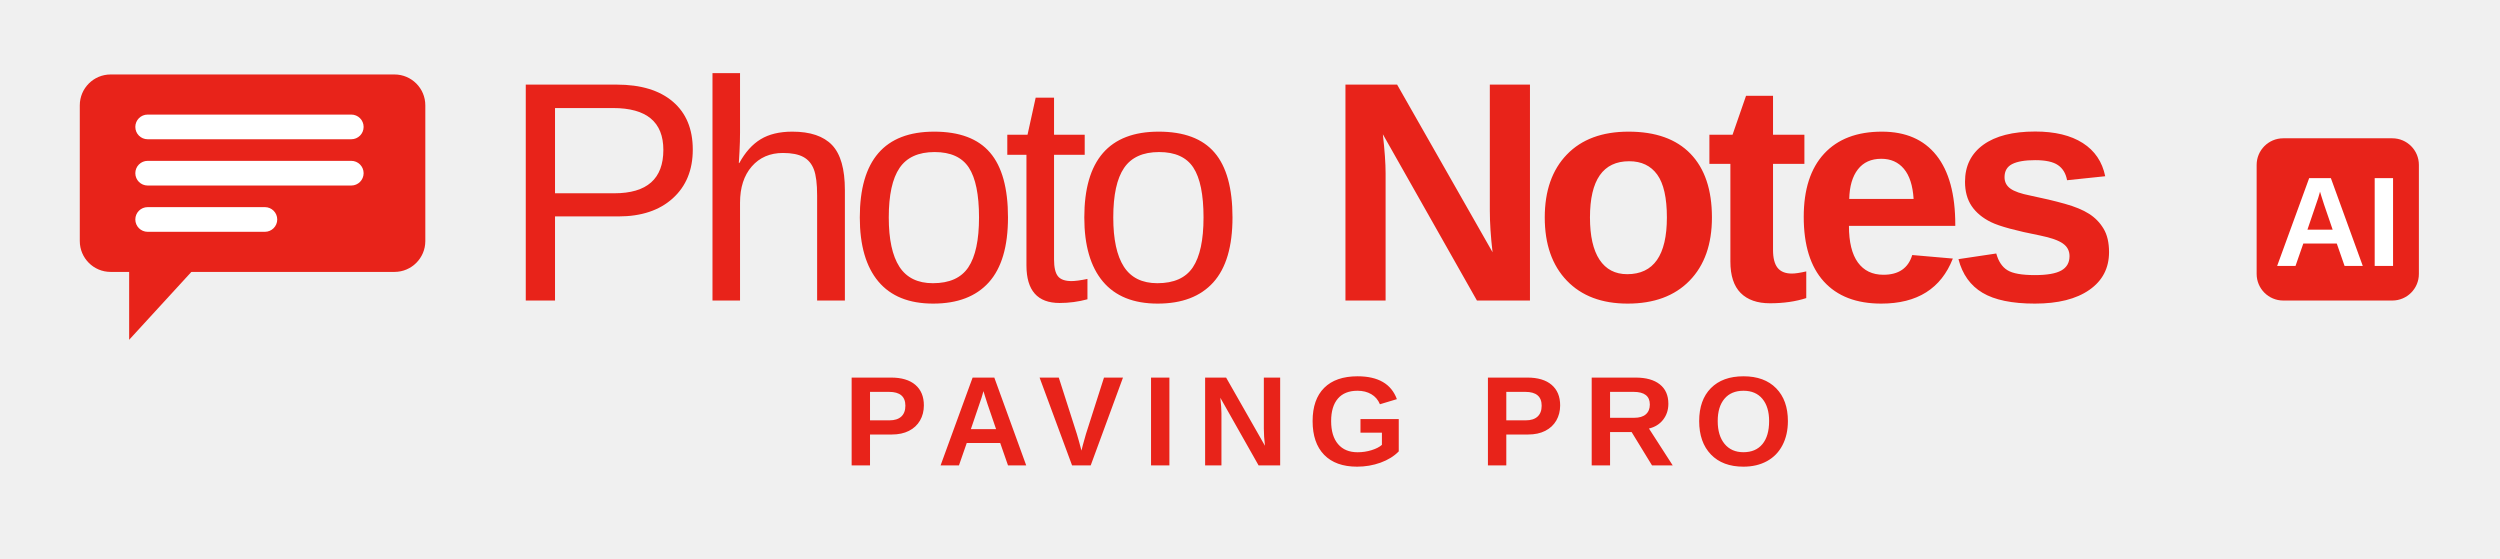
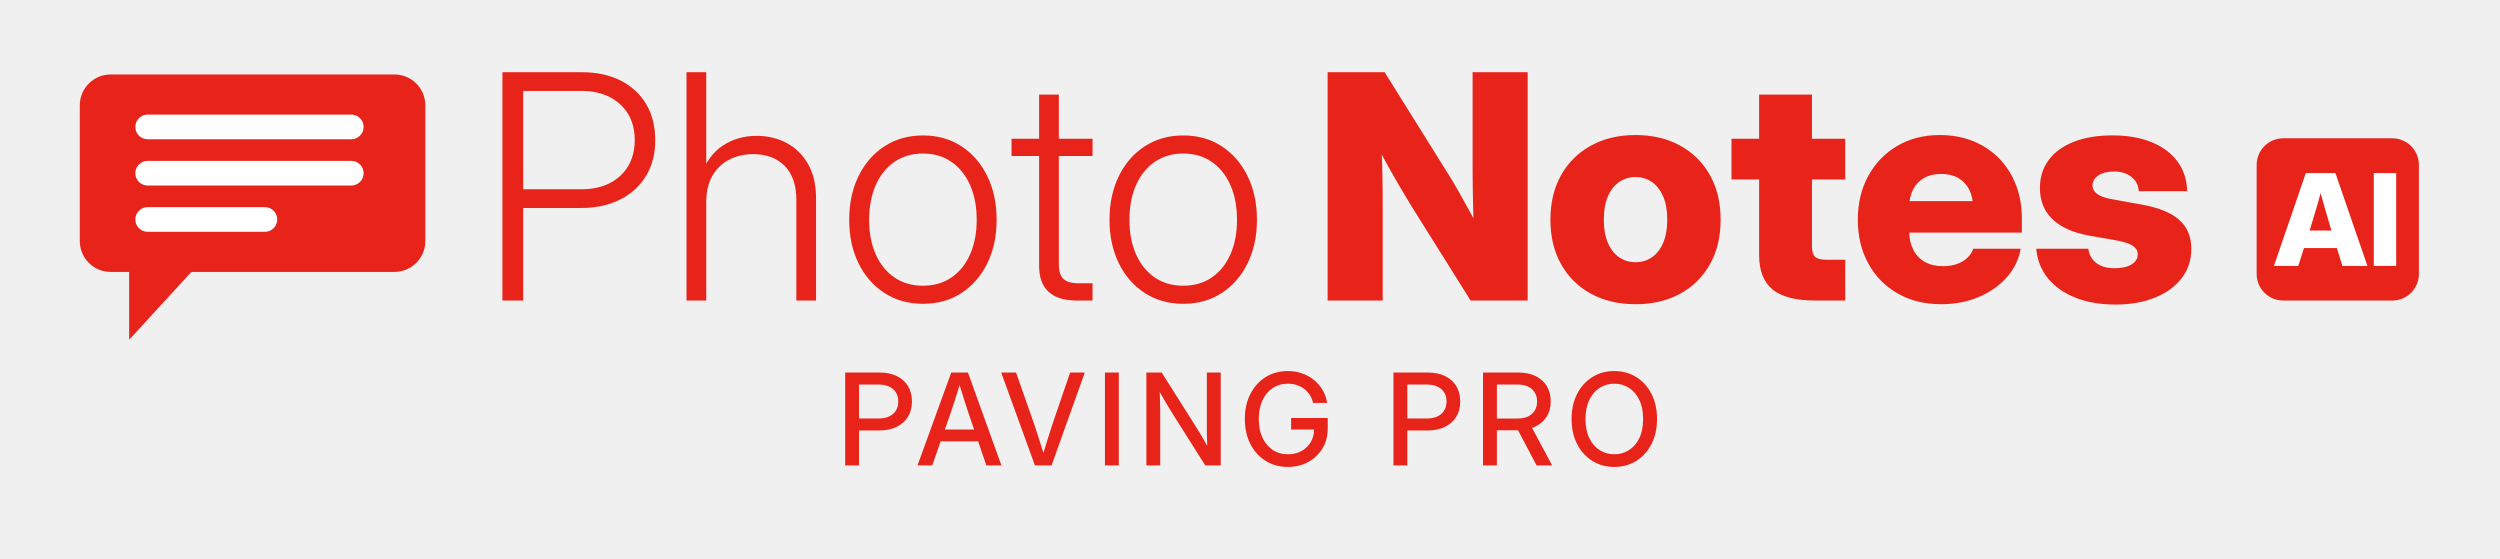
<svg xmlns="http://www.w3.org/2000/svg" viewBox="0 0 940 210" role="img" aria-label="Photo Notes AI Paving Pro logo">
  <g transform="translate(30,28)">
    <g transform="scale(1.16)">
      <rect x="0" y="0" width="112" height="64" rx="10" fill="#e8231a" />
      <path d="M 16 62 L 16 86 L 38 62 Z" fill="#e8231a" />
      <rect x="18" y="13" width="74" height="8" rx="4" fill="#ffffff">
        <animate attributeName="width" dur="3.5s" repeatCount="indefinite" keyTimes="0;0.18;1" values="0;74;74" />
      </rect>
      <rect x="18" y="28" width="74" height="8" rx="4" fill="#ffffff">
        <animate attributeName="width" dur="3.5s" repeatCount="indefinite" keyTimes="0;0.2;0.4;1" values="0;0;74;74" />
      </rect>
      <rect x="18" y="43" width="46" height="8" rx="4" fill="#ffffff">
        <animate attributeName="width" dur="3.5s" repeatCount="indefinite" keyTimes="0;0.42;0.56;1" values="0;0;46;46" />
      </rect>
    </g>
-     <text x="158" y="85" fill="#e8231a" font-family="Arial, Helvetica, sans-serif" font-size="118" font-weight="400" letter-spacing="-7">Photo</text>
-     <text x="468" y="85" fill="#e8231a" font-family="Arial, Helvetica, sans-serif" font-size="118" font-weight="800" letter-spacing="-7">Notes</text>
+     <path d="M158.911 85.0V-0.85H188.757Q197.131 -0.85 203.334 2.281Q209.538 5.411 212.956 11.154Q216.375 16.897 216.375 24.694Q216.375 32.453 212.889 38.176Q209.403 43.9 203.123 47.05Q196.843 50.199 188.45 50.199H162.829V43.17H188.527Q194.673 43.17 199.176 40.904Q203.68 38.637 206.167 34.479Q208.654 30.321 208.654 24.694Q208.654 18.99 206.167 14.861Q203.68 10.732 199.176 8.456Q194.673 6.18 188.527 6.18H166.709V85.0Z M235.544 48.048V85.0H228.13V-0.85H235.544V38.599H233.316Q236.005 30.648 241.603 26.864Q247.202 23.081 254.442 23.081Q260.761 23.081 265.822 25.798Q270.882 28.516 273.859 33.74Q276.836 38.964 276.836 46.589V85.0H269.422V47.05Q269.422 38.868 265.063 34.412Q260.703 29.957 253.213 29.957Q248.258 29.957 244.254 31.983Q240.249 34.009 237.896 38.032Q235.544 42.056 235.544 48.048Z M317.035 86.229Q308.815 86.229 302.554 82.167Q296.293 78.105 292.797 70.98Q289.302 63.854 289.302 54.655Q289.302 45.398 292.797 38.244Q296.293 31.09 302.554 27.008Q308.815 22.927 317.035 22.927Q325.293 22.927 331.516 27.008Q337.739 31.09 341.234 38.244Q344.73 45.398 344.73 54.655Q344.73 63.854 341.234 70.98Q337.739 78.105 331.516 82.167Q325.293 86.229 317.035 86.229ZM317.035 79.43Q323.219 79.43 327.752 76.329Q332.284 73.227 334.762 67.628Q337.239 62.03 337.239 54.655Q337.239 47.203 334.762 41.605Q332.284 36.006 327.752 32.866Q323.219 29.726 317.035 29.726Q310.889 29.726 306.328 32.847Q301.766 35.968 299.279 41.586Q296.792 47.203 296.792 54.655Q296.792 62.068 299.279 67.648Q301.766 73.227 306.309 76.329Q310.851 79.43 317.035 79.43Z M380.799 24.156V30.648H350.339V24.156ZM360.71 7.562H368.124V71.325Q368.124 75.186 369.823 76.847Q371.523 78.508 375.537 78.508Q376.805 78.508 378.197 78.508Q379.589 78.508 380.799 78.508V85.0Q379.436 85.0 377.87 85.0Q376.305 85.0 374.922 85.0Q367.835 85.0 364.273 81.725Q360.71 78.451 360.71 72.017Z M414.91 86.229Q406.69 86.229 400.429 82.167Q394.168 78.105 390.672 70.98Q387.177 63.854 387.177 54.655Q387.177 45.398 390.672 38.244Q394.168 31.09 400.429 27.008Q406.69 22.927 414.91 22.927Q423.168 22.927 429.391 27.008Q435.614 31.09 439.109 38.244Q442.605 45.398 442.605 54.655Q442.605 63.854 439.109 70.98Q435.614 78.105 429.391 82.167Q423.168 86.229 414.91 86.229ZM414.91 79.43Q421.094 79.43 425.627 76.329Q430.159 73.227 432.637 67.628Q435.114 62.03 435.114 54.655Q435.114 47.203 432.637 41.605Q430.159 36.006 425.627 32.866Q421.094 29.726 414.91 29.726Q408.764 29.726 404.203 32.847Q399.641 35.968 397.154 41.586Q394.667 47.203 394.667 54.655Q394.667 62.068 397.154 67.648Q399.641 73.227 404.184 76.329Q408.726 79.43 414.91 79.43Z" fill="#e8231a" />
+     <path d="M469.187 85.0V-0.85H490.616L515.002 38.18Q516.33 40.273 518.35 43.846Q520.37 47.42 522.627 51.527Q524.885 55.633 526.86 59.326L524.435 64.903Q524.189 60.623 524.023 55.109Q523.857 49.595 523.777 44.485Q523.698 39.374 523.698 36.362V-0.85H544.403V85.0H522.946L500.552 49.259Q498.934 46.629 496.467 42.436Q494 38.243 491.097 32.979Q488.194 27.715 485.145 22.055L489.026 20.34Q489.446 26.542 489.634 32.23Q489.821 37.918 489.857 42.327Q489.893 46.735 489.893 49.231V85.0Z M584.956 86.383Q575.45 86.383 568.229 82.452Q561.008 78.522 556.983 71.377Q552.958 64.232 552.958 54.606Q552.958 44.965 556.983 37.829Q561.008 30.692 568.229 26.733Q575.45 22.773 584.956 22.773Q594.521 22.773 601.713 26.733Q608.905 30.692 612.93 37.829Q616.955 44.965 616.955 54.606Q616.955 64.232 612.93 71.377Q608.905 78.522 601.713 82.452Q594.521 86.383 584.956 86.383ZM584.956 70.591Q588.441 70.591 591.131 68.731Q593.82 66.871 595.353 63.291Q596.885 59.711 596.885 54.606Q596.885 49.429 595.353 45.871Q593.82 42.313 591.131 40.439Q588.441 38.565 584.956 38.565Q581.529 38.565 578.811 40.432Q576.093 42.299 574.56 45.864Q573.027 49.429 573.027 54.606Q573.027 59.724 574.56 63.298Q576.093 66.871 578.804 68.731Q581.516 70.591 584.956 70.591Z M663.802 24.156V39.487H621.036V24.156ZM631.43 7.562H651.297V64.557Q651.297 67.459 652.46 68.564Q653.622 69.669 656.93 69.669Q658.43 69.669 660.614 69.669Q662.797 69.669 663.802 69.669V85.0Q662.26 85.0 659.095 85.0Q655.929 85.0 652.592 85.0Q641.603 85.0 636.517 80.871Q631.43 76.742 631.43 67.872Z M699.88 86.383Q690.555 86.383 683.48 82.314Q676.404 78.245 672.471 71.05Q668.538 63.854 668.538 54.606Q668.538 45.286 672.491 38.105Q676.443 30.925 683.389 26.849Q690.334 22.773 699.363 22.773Q706.227 22.773 711.873 25.056Q717.52 27.339 721.631 31.537Q725.743 35.735 727.98 41.474Q730.216 47.212 730.216 54.124V59.459H674.95V47.632H720.933L711.866 50.045Q711.866 46.099 710.414 43.27Q708.962 40.441 706.287 38.92Q703.611 37.399 699.845 37.399Q696.137 37.399 693.446 38.92Q690.756 40.441 689.304 43.27Q687.852 46.099 687.852 50.045V58.791Q687.852 62.838 689.355 65.839Q690.859 68.839 693.716 70.46Q696.573 72.08 700.58 72.08Q703.5 72.08 705.799 71.273Q708.098 70.467 709.668 68.988Q711.237 67.51 711.94 65.523H729.792Q728.684 71.649 724.485 76.341Q720.285 81.034 713.921 83.708Q707.557 86.383 699.88 86.383Z M765.402 86.514Q756.965 86.514 750.46 83.966Q743.955 81.419 740.079 76.696Q736.204 71.974 735.625 65.523H755.202Q755.632 68.881 758.19 70.864Q760.747 72.847 765.084 72.847Q769.189 72.847 771.49 71.401Q773.791 69.955 773.791 67.63Q773.791 65.661 771.913 64.419Q770.034 63.177 766.425 62.518L755.404 60.563Q746.409 58.941 741.709 54.401Q737.008 49.86 737.008 42.665Q737.008 36.648 740.284 32.205Q743.56 27.763 749.683 25.334Q755.805 22.905 764.287 22.905Q772.814 22.905 779.038 25.471Q785.262 28.037 788.732 32.723Q792.203 37.408 792.376 43.896H774.141Q774.084 40.72 771.511 38.602Q768.937 36.484 764.987 36.484Q761.106 36.484 758.947 37.988Q756.787 39.492 756.787 41.702Q756.787 43.626 758.512 44.897Q760.237 46.168 763.346 46.768L775.593 48.985Q785.008 50.709 789.471 54.741Q793.934 58.773 793.934 65.56Q793.934 71.819 790.355 76.531Q786.776 81.243 780.343 83.879Q773.911 86.514 765.402 86.514Z" fill="#e8231a" />
    <rect x="818.5" y="24" width="61" height="61" rx="10" fill="#e8231a" />
-     <text x="849" y="72" fill="#ffffff" font-family="Arial, Helvetica, sans-serif" font-size="48" font-weight="800" text-anchor="middle">AI</text>
-     <text x="287" y="147" fill="#e8231a" font-family="Arial, Helvetica, sans-serif" font-size="48" font-weight="600" letter-spacing="7">PAVING PRO</text>
+     <path d="M824.987 72.0 836.987 37.078H848.109L860.164 72.0H850.748L846.013 56.653Q844.877 52.804 843.752 48.891Q842.627 44.978 841.44 40.405H843.727Q842.505 44.978 841.362 48.891Q840.219 52.804 839.042 56.653L834.149 72.0ZM833.228 65.285V58.685H851.941V65.285Z M870.968 37.078V72.0H862.546V37.078Z" fill="#ffffff" />
+     <path d="M287.789 147.0V112.078H300.722Q304.471 112.078 307.201 113.403Q309.931 114.728 311.41 117.17Q312.889 119.612 312.889 122.959Q312.889 126.301 311.372 128.745Q309.854 131.19 307.086 132.524Q304.317 133.859 300.568 133.859H290.527V129.341H300.476Q302.741 129.341 304.364 128.566Q305.988 127.791 306.872 126.353Q307.756 124.916 307.756 122.959Q307.756 120.978 306.872 119.562Q305.988 118.146 304.364 117.371Q302.741 116.596 300.476 116.596H293.003V147.0Z M314.983 147.0 327.663 112.078H333.946L346.532 147.0H340.867L334.147 127.303Q333.324 124.799 332.369 121.825Q331.414 118.85 330.077 114.44H331.549Q330.204 118.85 329.245 121.825Q328.286 124.799 327.434 127.303L320.516 147.0ZM322.015 137.933V133.508H339.504V137.933Z M359.132 147.0 346.452 112.078H352.036L358.954 131.775Q359.69 133.971 360.688 137.121Q361.686 140.27 363.069 144.638H361.593Q362.93 140.27 363.924 137.121Q364.919 133.971 365.627 131.775L372.358 112.078H377.878L365.381 147.0Z M390.667 112.078V147.0H385.453V112.078Z M401.031 147.0V112.078H406.798L420.13 133.188Q420.615 133.944 421.356 135.201Q422.096 136.457 422.939 137.917Q423.783 139.377 424.545 140.77L424.008 141.952Q423.948 140.591 423.887 138.79Q423.827 136.989 423.801 135.352Q423.776 133.715 423.776 132.87V112.078H428.99V147.0H423.185L411.261 128.138Q410.712 127.259 409.803 125.764Q408.895 124.269 407.721 122.277Q406.547 120.285 405.198 117.969L405.947 116.946Q406.077 119.618 406.14 121.803Q406.203 123.987 406.224 125.583Q406.245 127.18 406.245 128.1V147.0Z M454.236 147.562Q449.494 147.562 445.85 145.273Q442.206 142.983 440.133 138.921Q438.06 134.859 438.06 129.562Q438.06 124.169 440.147 120.109Q442.233 116.048 445.887 113.782Q449.541 111.516 454.202 111.516Q457.063 111.516 459.568 112.387Q462.073 113.258 464.039 114.857Q466.006 116.456 467.303 118.65Q468.601 120.843 469.008 123.51H463.721Q463.361 121.891 462.522 120.561Q461.682 119.23 460.439 118.268Q459.196 117.306 457.637 116.785Q456.078 116.263 454.274 116.263Q450.968 116.263 448.494 117.934Q446.021 119.604 444.656 122.592Q443.291 125.58 443.291 129.562Q443.291 133.521 444.658 136.5Q446.025 139.478 448.505 141.147Q450.984 142.815 454.299 142.815Q457.069 142.815 459.28 141.629Q461.491 140.443 462.793 138.325Q464.094 136.207 464.094 133.409L465.571 133.5H455.459V129.172H469.227V133.173Q469.227 137.336 467.26 140.586Q465.292 143.836 461.911 145.699Q458.53 147.562 454.236 147.562Z M493.937 147.0V112.078H506.871Q510.62 112.078 513.349 113.403Q516.079 114.728 517.558 117.17Q519.038 119.612 519.038 122.959Q519.038 126.301 517.52 128.745Q516.002 131.19 513.234 132.524Q510.466 133.859 506.717 133.859H496.675V129.341H506.624Q508.889 129.341 510.513 128.566Q512.136 127.791 513.02 126.353Q513.904 124.916 513.904 122.959Q513.904 120.978 513.02 119.562Q512.136 118.146 510.513 117.371Q508.889 116.596 506.624 116.596H499.152V147.0Z M527.609 147.0V112.078H540.908Q544.657 112.078 547.386 113.403Q550.116 114.728 551.596 117.17Q553.075 119.612 553.075 122.959Q553.075 126.284 551.506 128.721Q549.937 131.158 547.121 132.475Q544.305 133.791 540.546 133.791H530.611V129.358H540.7Q542.945 129.358 544.569 128.578Q546.193 127.799 547.067 126.358Q547.941 124.916 547.941 122.959Q547.941 120.978 547.057 119.558Q546.174 118.138 544.55 117.358Q542.926 116.579 540.661 116.579H532.823V147.0ZM547.752 147.0 539.467 131.272H545.18L553.615 147.0Z M576.977 147.562Q572.335 147.562 568.7 145.284Q565.066 143.006 562.989 138.948Q560.912 134.89 560.912 129.562Q560.912 124.188 562.989 120.128Q565.066 116.068 568.7 113.792Q572.335 111.516 576.977 111.516Q581.639 111.516 585.262 113.792Q588.884 116.068 590.963 120.128Q593.043 124.188 593.043 129.562Q593.043 134.895 590.963 138.952Q588.884 143.01 585.262 145.286Q581.639 147.562 576.977 147.562ZM576.977 142.815Q579.985 142.815 582.444 141.275Q584.902 139.734 586.357 136.773Q587.811 133.812 587.811 129.562Q587.811 125.29 586.357 122.317Q584.902 119.344 582.444 117.803Q579.985 116.263 576.977 116.263Q573.973 116.263 571.515 117.803Q569.056 119.344 567.599 122.317Q566.143 125.29 566.143 129.562Q566.143 133.812 567.599 136.773Q569.056 139.734 571.515 141.275Q573.973 142.815 576.977 142.815Z" fill="#e8231a" />
  </g>
</svg>
